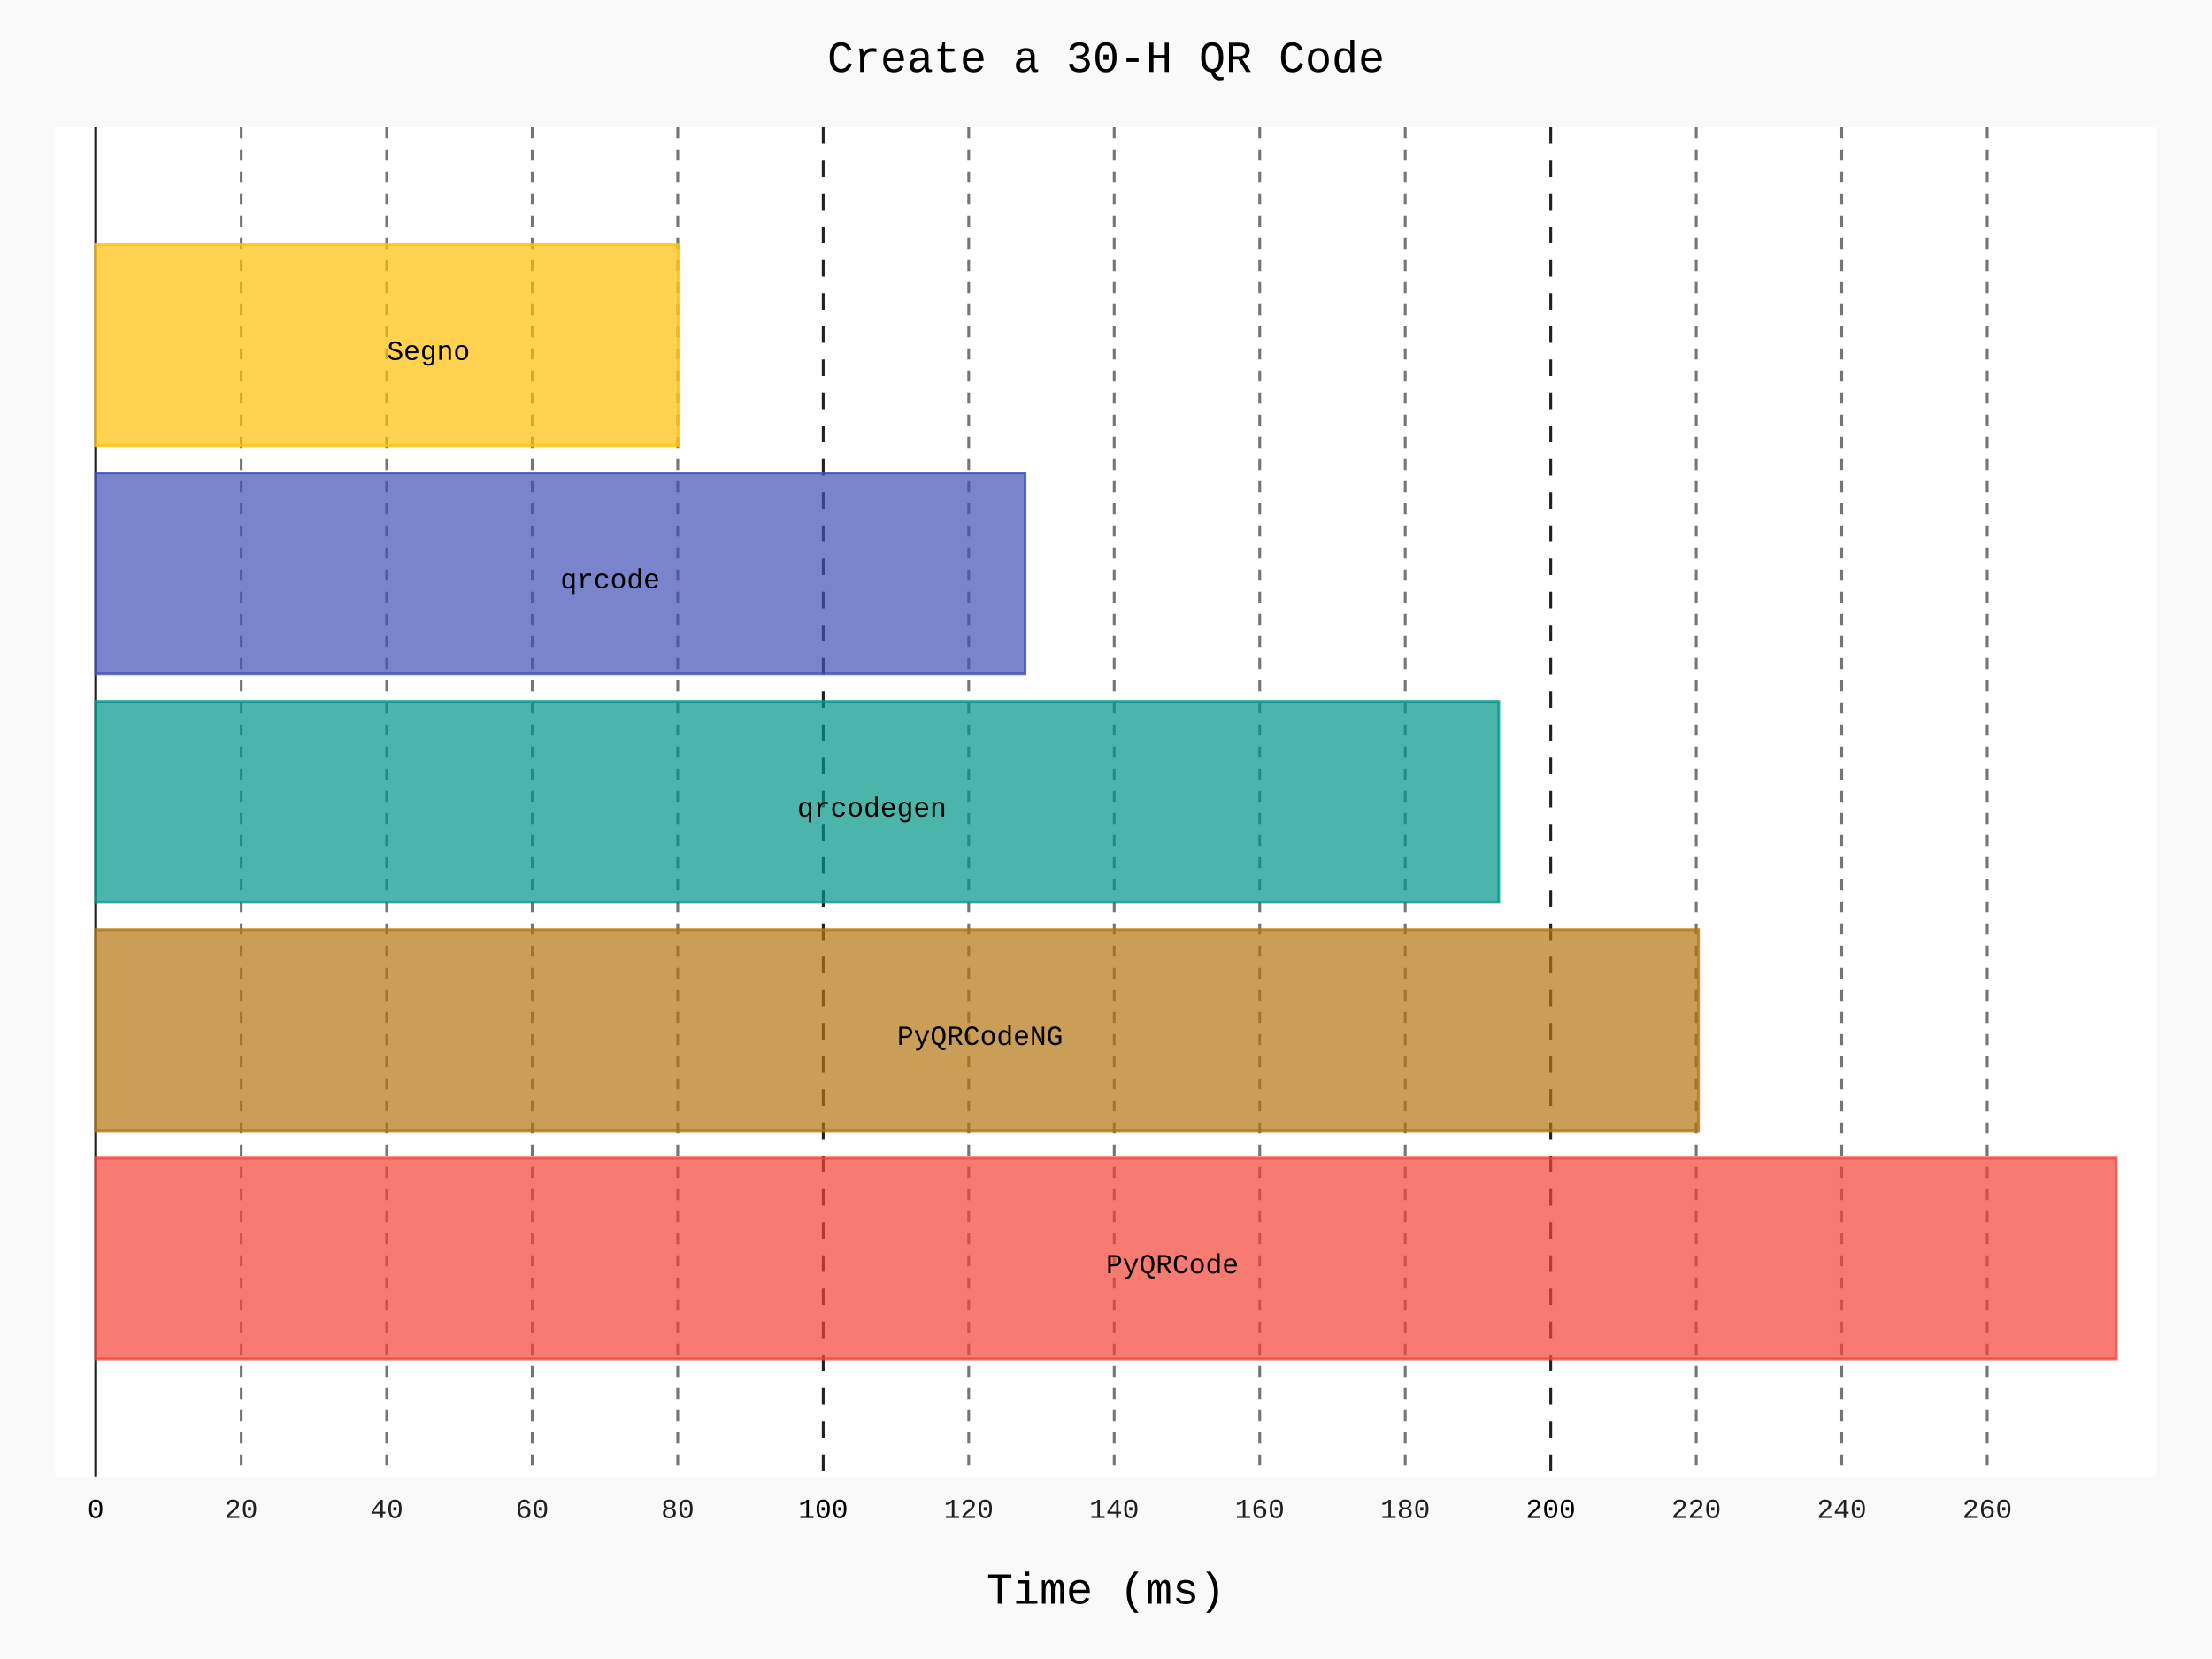
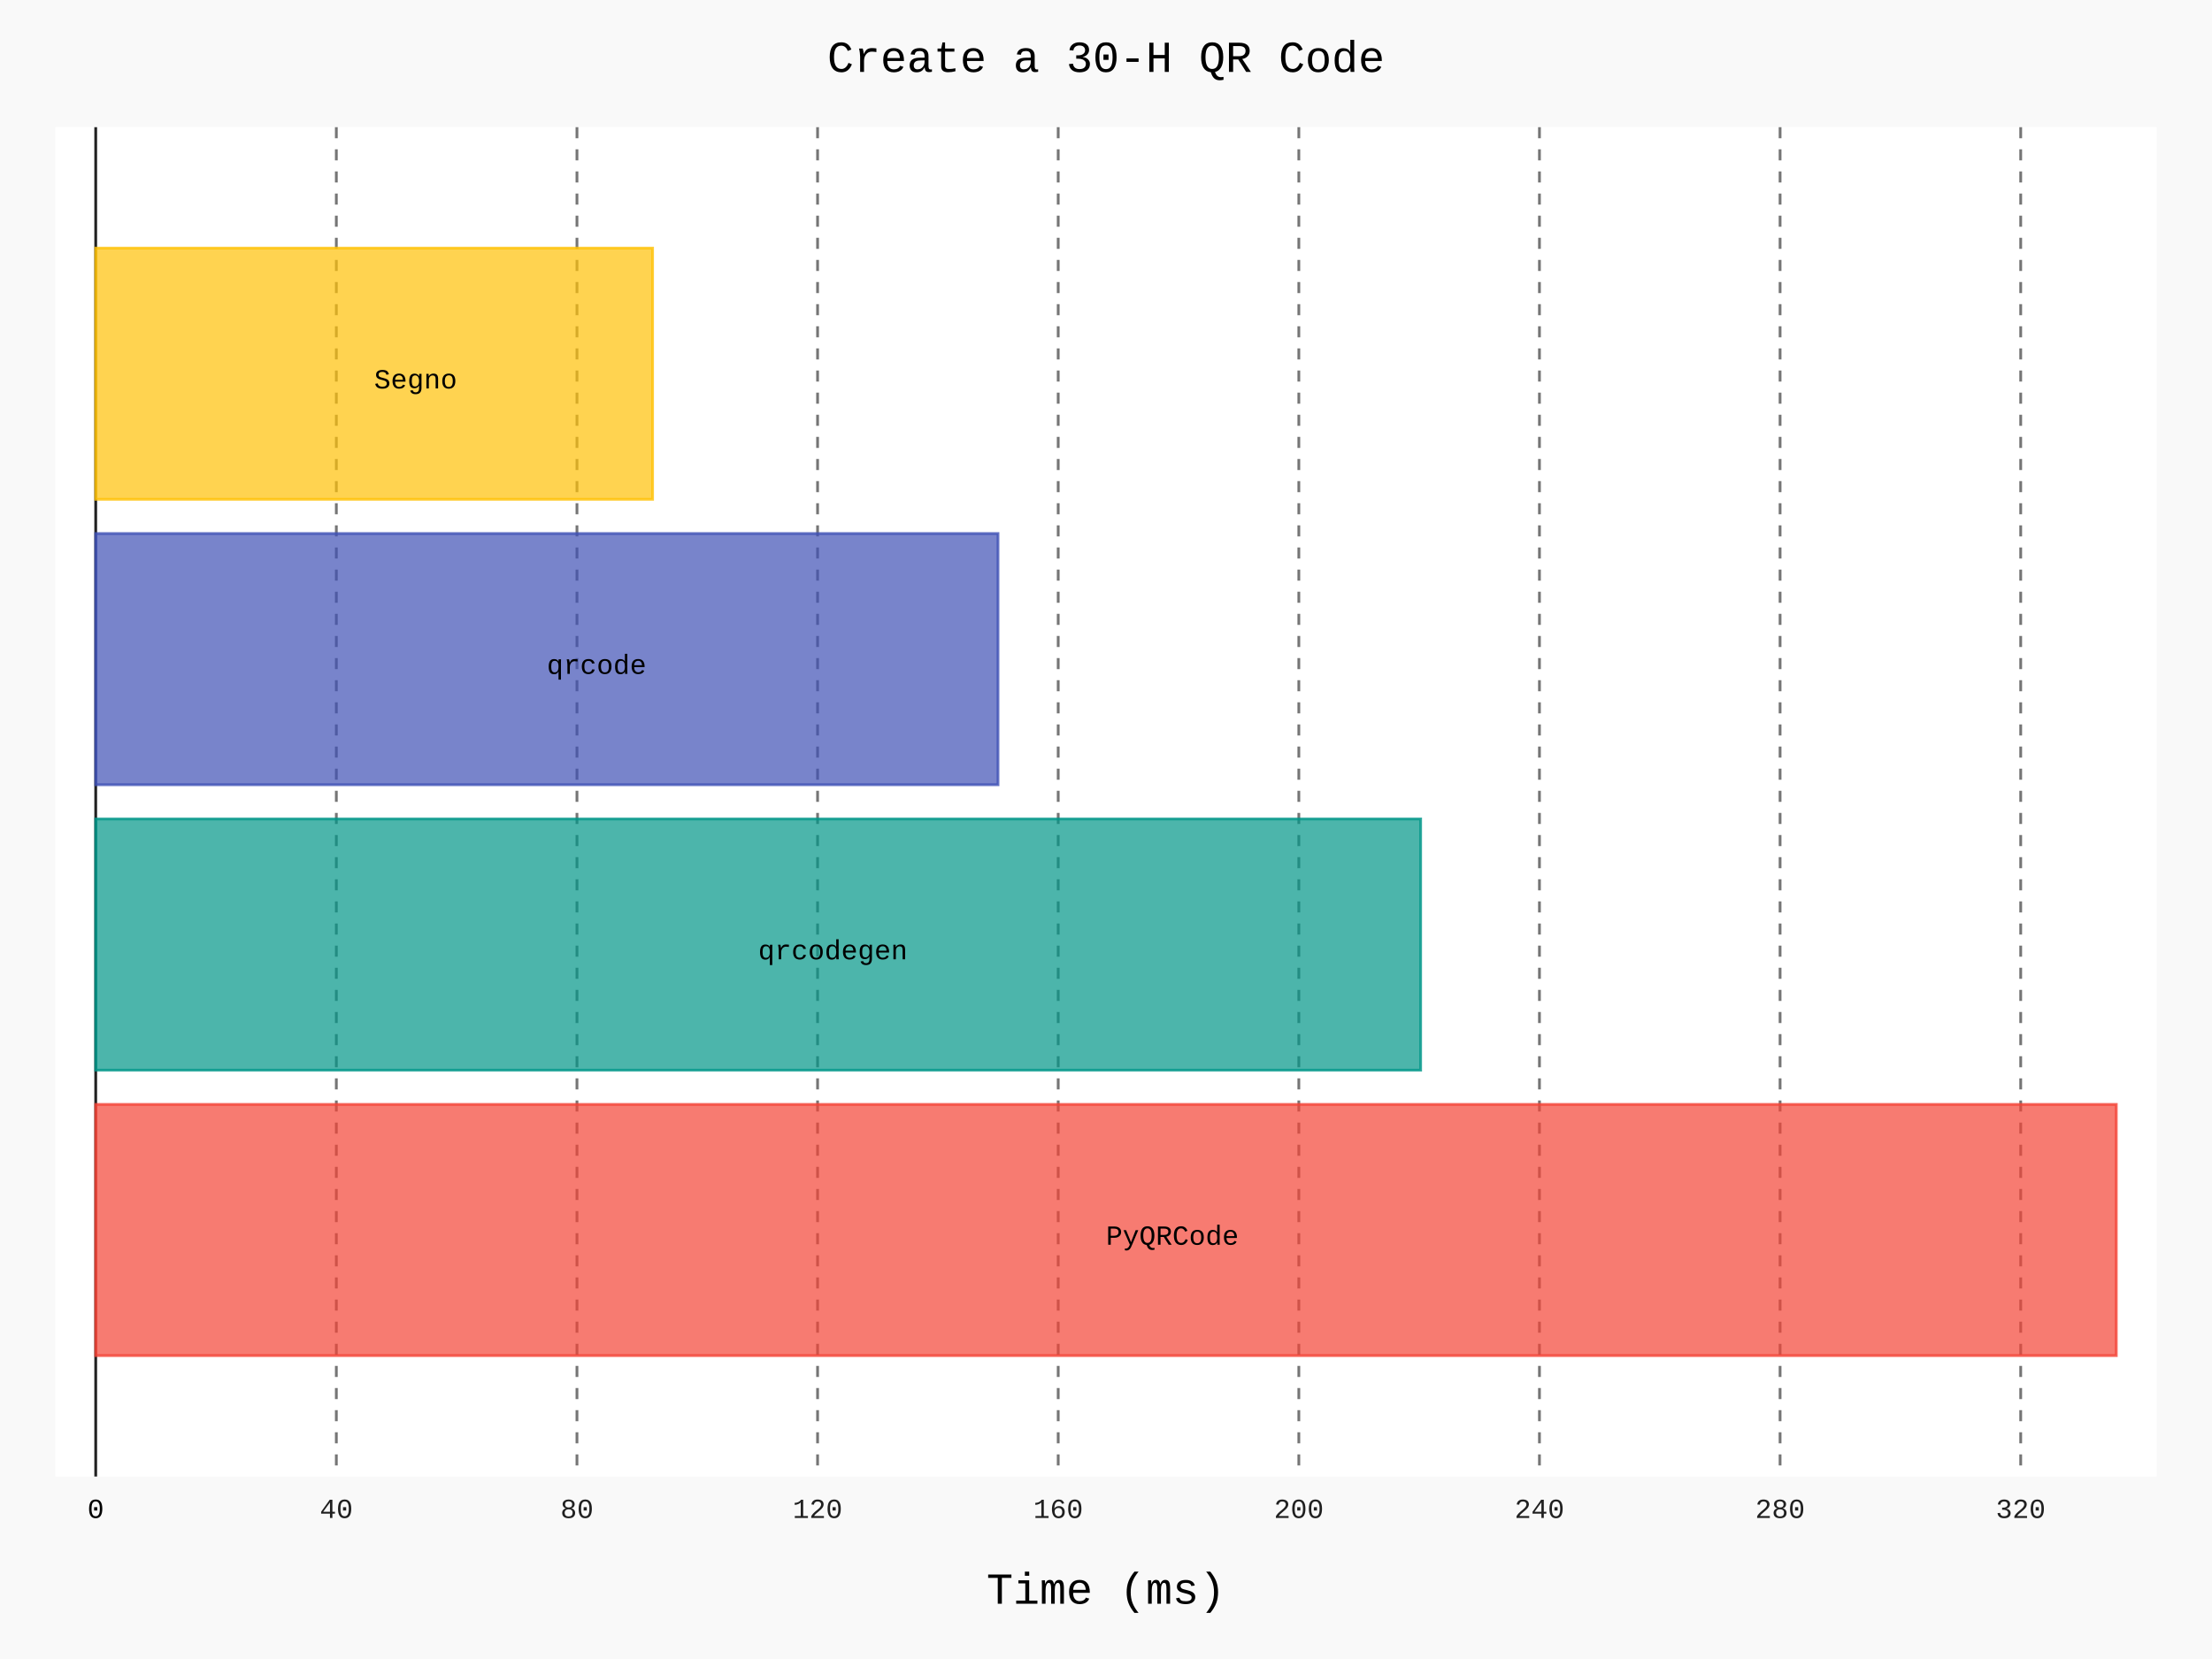
- <svg xmlns="http://www.w3.org/2000/svg" class="pygal-chart" id="chart-82990d21-5210-4bf5-9eff-50101e8f93f9" viewBox="0 0 800 600">
+ <svg xmlns="http://www.w3.org/2000/svg" class="pygal-chart" id="chart-80baad98-56f7-45bc-922c-7434fcd038d8" viewBox="0 0 800 600">
  <defs>
-     <style type="text/css">#chart-82990d21-5210-4bf5-9eff-50101e8f93f9{-webkit-user-select:none;-webkit-font-smoothing:antialiased;font-family:Consolas,"Liberation Mono",Menlo,Courier,monospace}#chart-82990d21-5210-4bf5-9eff-50101e8f93f9 .title{font-family:Consolas,"Liberation Mono",Menlo,Courier,monospace;font-size:16px}#chart-82990d21-5210-4bf5-9eff-50101e8f93f9 .legends .legend text{font-family:Consolas,"Liberation Mono",Menlo,Courier,monospace;font-size:14px}#chart-82990d21-5210-4bf5-9eff-50101e8f93f9 .axis text{font-family:Consolas,"Liberation Mono",Menlo,Courier,monospace;font-size:10px}#chart-82990d21-5210-4bf5-9eff-50101e8f93f9 .axis text.major{font-family:Consolas,"Liberation Mono",Menlo,Courier,monospace;font-size:10px}#chart-82990d21-5210-4bf5-9eff-50101e8f93f9 .text-overlay text.value{font-family:Consolas,"Liberation Mono",Menlo,Courier,monospace;font-size:16px}#chart-82990d21-5210-4bf5-9eff-50101e8f93f9 .text-overlay text.label{font-family:Consolas,"Liberation Mono",Menlo,Courier,monospace;font-size:10px}#chart-82990d21-5210-4bf5-9eff-50101e8f93f9 .tooltip{font-family:Consolas,"Liberation Mono",Menlo,Courier,monospace;font-size:14px}#chart-82990d21-5210-4bf5-9eff-50101e8f93f9 text.no_data{font-family:Consolas,"Liberation Mono",Menlo,Courier,monospace;font-size:64px}
- #chart-82990d21-5210-4bf5-9eff-50101e8f93f9{background-color:rgba(249,249,249,1)}#chart-82990d21-5210-4bf5-9eff-50101e8f93f9 path,#chart-82990d21-5210-4bf5-9eff-50101e8f93f9 line,#chart-82990d21-5210-4bf5-9eff-50101e8f93f9 rect,#chart-82990d21-5210-4bf5-9eff-50101e8f93f9 circle{-webkit-transition:150ms;-moz-transition:150ms;transition:150ms}#chart-82990d21-5210-4bf5-9eff-50101e8f93f9 .graph &gt; .background{fill:rgba(249,249,249,1)}#chart-82990d21-5210-4bf5-9eff-50101e8f93f9 .plot &gt; .background{fill:rgba(255,255,255,1)}#chart-82990d21-5210-4bf5-9eff-50101e8f93f9 .graph{fill:rgba(0,0,0,.87)}#chart-82990d21-5210-4bf5-9eff-50101e8f93f9 text.no_data{fill:rgba(0,0,0,1)}#chart-82990d21-5210-4bf5-9eff-50101e8f93f9 .title{fill:rgba(0,0,0,1)}#chart-82990d21-5210-4bf5-9eff-50101e8f93f9 .legends .legend text{fill:rgba(0,0,0,.87)}#chart-82990d21-5210-4bf5-9eff-50101e8f93f9 .legends .legend:hover text{fill:rgba(0,0,0,1)}#chart-82990d21-5210-4bf5-9eff-50101e8f93f9 .axis .line{stroke:rgba(0,0,0,1)}#chart-82990d21-5210-4bf5-9eff-50101e8f93f9 .axis .guide.line{stroke:rgba(0,0,0,.54)}#chart-82990d21-5210-4bf5-9eff-50101e8f93f9 .axis .major.line{stroke:rgba(0,0,0,.87)}#chart-82990d21-5210-4bf5-9eff-50101e8f93f9 .axis text.major{fill:rgba(0,0,0,1)}#chart-82990d21-5210-4bf5-9eff-50101e8f93f9 .axis.y .guides:hover .guide.line,#chart-82990d21-5210-4bf5-9eff-50101e8f93f9 .line-graph .axis.x .guides:hover .guide.line,#chart-82990d21-5210-4bf5-9eff-50101e8f93f9 .stackedline-graph .axis.x .guides:hover .guide.line,#chart-82990d21-5210-4bf5-9eff-50101e8f93f9 .xy-graph .axis.x .guides:hover .guide.line{stroke:rgba(0,0,0,1)}#chart-82990d21-5210-4bf5-9eff-50101e8f93f9 .axis .guides:hover text{fill:rgba(0,0,0,1)}#chart-82990d21-5210-4bf5-9eff-50101e8f93f9 .reactive{fill-opacity:.7;stroke-opacity:.8}#chart-82990d21-5210-4bf5-9eff-50101e8f93f9 .ci{stroke:rgba(0,0,0,.87)}#chart-82990d21-5210-4bf5-9eff-50101e8f93f9 .reactive.active,#chart-82990d21-5210-4bf5-9eff-50101e8f93f9 .active .reactive{fill-opacity:.8;stroke-opacity:.9;stroke-width:4}#chart-82990d21-5210-4bf5-9eff-50101e8f93f9 .ci .reactive.active{stroke-width:1.5}#chart-82990d21-5210-4bf5-9eff-50101e8f93f9 .series text{fill:rgba(0,0,0,1)}#chart-82990d21-5210-4bf5-9eff-50101e8f93f9 .tooltip rect{fill:rgba(255,255,255,1);stroke:rgba(0,0,0,1);-webkit-transition:opacity 150ms;-moz-transition:opacity 150ms;transition:opacity 150ms}#chart-82990d21-5210-4bf5-9eff-50101e8f93f9 .tooltip .label{fill:rgba(0,0,0,.87)}#chart-82990d21-5210-4bf5-9eff-50101e8f93f9 .tooltip .label{fill:rgba(0,0,0,.87)}#chart-82990d21-5210-4bf5-9eff-50101e8f93f9 .tooltip .legend{font-size:.8em;fill:rgba(0,0,0,.54)}#chart-82990d21-5210-4bf5-9eff-50101e8f93f9 .tooltip .x_label{font-size:.6em;fill:rgba(0,0,0,1)}#chart-82990d21-5210-4bf5-9eff-50101e8f93f9 .tooltip .xlink{font-size:.5em;text-decoration:underline}#chart-82990d21-5210-4bf5-9eff-50101e8f93f9 .tooltip .value{font-size:1.5em}#chart-82990d21-5210-4bf5-9eff-50101e8f93f9 .bound{font-size:.5em}#chart-82990d21-5210-4bf5-9eff-50101e8f93f9 .max-value{font-size:.75em;fill:rgba(0,0,0,.54)}#chart-82990d21-5210-4bf5-9eff-50101e8f93f9 .map-element{fill:rgba(255,255,255,1);stroke:rgba(0,0,0,.54) !important}#chart-82990d21-5210-4bf5-9eff-50101e8f93f9 .map-element .reactive{fill-opacity:inherit;stroke-opacity:inherit}#chart-82990d21-5210-4bf5-9eff-50101e8f93f9 .color-0,#chart-82990d21-5210-4bf5-9eff-50101e8f93f9 .color-0 a:visited{stroke:#F44336;fill:#F44336}#chart-82990d21-5210-4bf5-9eff-50101e8f93f9 .color-1,#chart-82990d21-5210-4bf5-9eff-50101e8f93f9 .color-1 a:visited{stroke:#3F51B5;fill:#3F51B5}#chart-82990d21-5210-4bf5-9eff-50101e8f93f9 .color-2,#chart-82990d21-5210-4bf5-9eff-50101e8f93f9 .color-2 a:visited{stroke:#009688;fill:#009688}#chart-82990d21-5210-4bf5-9eff-50101e8f93f9 .color-3,#chart-82990d21-5210-4bf5-9eff-50101e8f93f9 .color-3 a:visited{stroke:#FFC107;fill:#FFC107}#chart-82990d21-5210-4bf5-9eff-50101e8f93f9 .color-4,#chart-82990d21-5210-4bf5-9eff-50101e8f93f9 .color-4 a:visited{stroke:#FF5722;fill:#FF5722}#chart-82990d21-5210-4bf5-9eff-50101e8f93f9 .text-overlay .color-0 text{fill:black}#chart-82990d21-5210-4bf5-9eff-50101e8f93f9 .text-overlay .color-1 text{fill:black}#chart-82990d21-5210-4bf5-9eff-50101e8f93f9 .text-overlay .color-2 text{fill:black}#chart-82990d21-5210-4bf5-9eff-50101e8f93f9 .text-overlay .color-3 text{fill:black}#chart-82990d21-5210-4bf5-9eff-50101e8f93f9 .text-overlay .color-4 text{fill:black}
- #chart-82990d21-5210-4bf5-9eff-50101e8f93f9 text.no_data{text-anchor:middle}#chart-82990d21-5210-4bf5-9eff-50101e8f93f9 .guide.line{fill:none}#chart-82990d21-5210-4bf5-9eff-50101e8f93f9 .centered{text-anchor:middle}#chart-82990d21-5210-4bf5-9eff-50101e8f93f9 .title{text-anchor:middle}#chart-82990d21-5210-4bf5-9eff-50101e8f93f9 .legends .legend text{fill-opacity:1}#chart-82990d21-5210-4bf5-9eff-50101e8f93f9 .axis.x text{text-anchor:middle}#chart-82990d21-5210-4bf5-9eff-50101e8f93f9 .axis.x:not(.web) text[transform]{text-anchor:start}#chart-82990d21-5210-4bf5-9eff-50101e8f93f9 .axis.x:not(.web) text[transform].backwards{text-anchor:end}#chart-82990d21-5210-4bf5-9eff-50101e8f93f9 .axis.y text{text-anchor:end}#chart-82990d21-5210-4bf5-9eff-50101e8f93f9 .axis.y text[transform].backwards{text-anchor:start}#chart-82990d21-5210-4bf5-9eff-50101e8f93f9 .axis.y2 text{text-anchor:start}#chart-82990d21-5210-4bf5-9eff-50101e8f93f9 .axis.y2 text[transform].backwards{text-anchor:end}#chart-82990d21-5210-4bf5-9eff-50101e8f93f9 .axis .guide.line{stroke-dasharray:4,4}#chart-82990d21-5210-4bf5-9eff-50101e8f93f9 .axis .major.guide.line{stroke-dasharray:6,6}#chart-82990d21-5210-4bf5-9eff-50101e8f93f9 .horizontal .axis.y .guide.line,#chart-82990d21-5210-4bf5-9eff-50101e8f93f9 .horizontal .axis.y2 .guide.line,#chart-82990d21-5210-4bf5-9eff-50101e8f93f9 .vertical .axis.x .guide.line{opacity:0}#chart-82990d21-5210-4bf5-9eff-50101e8f93f9 .horizontal .axis.always_show .guide.line,#chart-82990d21-5210-4bf5-9eff-50101e8f93f9 .vertical .axis.always_show .guide.line{opacity:1 !important}#chart-82990d21-5210-4bf5-9eff-50101e8f93f9 .axis.y .guides:hover .guide.line,#chart-82990d21-5210-4bf5-9eff-50101e8f93f9 .axis.y2 .guides:hover .guide.line,#chart-82990d21-5210-4bf5-9eff-50101e8f93f9 .axis.x .guides:hover .guide.line{opacity:1}#chart-82990d21-5210-4bf5-9eff-50101e8f93f9 .axis .guides:hover text{opacity:1}#chart-82990d21-5210-4bf5-9eff-50101e8f93f9 .nofill{fill:none}#chart-82990d21-5210-4bf5-9eff-50101e8f93f9 .subtle-fill{fill-opacity:.2}#chart-82990d21-5210-4bf5-9eff-50101e8f93f9 .dot{stroke-width:1px;fill-opacity:1}#chart-82990d21-5210-4bf5-9eff-50101e8f93f9 .dot.active{stroke-width:5px}#chart-82990d21-5210-4bf5-9eff-50101e8f93f9 .dot.negative{fill:transparent}#chart-82990d21-5210-4bf5-9eff-50101e8f93f9 text,#chart-82990d21-5210-4bf5-9eff-50101e8f93f9 tspan{stroke:none !important}#chart-82990d21-5210-4bf5-9eff-50101e8f93f9 .series text.active{opacity:1}#chart-82990d21-5210-4bf5-9eff-50101e8f93f9 .tooltip rect{fill-opacity:.95;stroke-width:.5}#chart-82990d21-5210-4bf5-9eff-50101e8f93f9 .tooltip text{fill-opacity:1}#chart-82990d21-5210-4bf5-9eff-50101e8f93f9 .showable{visibility:hidden}#chart-82990d21-5210-4bf5-9eff-50101e8f93f9 .showable.shown{visibility:visible}#chart-82990d21-5210-4bf5-9eff-50101e8f93f9 .gauge-background{fill:rgba(229,229,229,1);stroke:none}#chart-82990d21-5210-4bf5-9eff-50101e8f93f9 .bg-lines{stroke:rgba(249,249,249,1);stroke-width:2px}</style>
+     <style type="text/css">#chart-80baad98-56f7-45bc-922c-7434fcd038d8{-webkit-user-select:none;-webkit-font-smoothing:antialiased;font-family:Consolas,"Liberation Mono",Menlo,Courier,monospace}#chart-80baad98-56f7-45bc-922c-7434fcd038d8 .title{font-family:Consolas,"Liberation Mono",Menlo,Courier,monospace;font-size:16px}#chart-80baad98-56f7-45bc-922c-7434fcd038d8 .legends .legend text{font-family:Consolas,"Liberation Mono",Menlo,Courier,monospace;font-size:14px}#chart-80baad98-56f7-45bc-922c-7434fcd038d8 .axis text{font-family:Consolas,"Liberation Mono",Menlo,Courier,monospace;font-size:10px}#chart-80baad98-56f7-45bc-922c-7434fcd038d8 .axis text.major{font-family:Consolas,"Liberation Mono",Menlo,Courier,monospace;font-size:10px}#chart-80baad98-56f7-45bc-922c-7434fcd038d8 .text-overlay text.value{font-family:Consolas,"Liberation Mono",Menlo,Courier,monospace;font-size:16px}#chart-80baad98-56f7-45bc-922c-7434fcd038d8 .text-overlay text.label{font-family:Consolas,"Liberation Mono",Menlo,Courier,monospace;font-size:10px}#chart-80baad98-56f7-45bc-922c-7434fcd038d8 .tooltip{font-family:Consolas,"Liberation Mono",Menlo,Courier,monospace;font-size:14px}#chart-80baad98-56f7-45bc-922c-7434fcd038d8 text.no_data{font-family:Consolas,"Liberation Mono",Menlo,Courier,monospace;font-size:64px}
+ #chart-80baad98-56f7-45bc-922c-7434fcd038d8{background-color:rgba(249,249,249,1)}#chart-80baad98-56f7-45bc-922c-7434fcd038d8 path,#chart-80baad98-56f7-45bc-922c-7434fcd038d8 line,#chart-80baad98-56f7-45bc-922c-7434fcd038d8 rect,#chart-80baad98-56f7-45bc-922c-7434fcd038d8 circle{-webkit-transition:150ms;-moz-transition:150ms;transition:150ms}#chart-80baad98-56f7-45bc-922c-7434fcd038d8 .graph &gt; .background{fill:rgba(249,249,249,1)}#chart-80baad98-56f7-45bc-922c-7434fcd038d8 .plot &gt; .background{fill:rgba(255,255,255,1)}#chart-80baad98-56f7-45bc-922c-7434fcd038d8 .graph{fill:rgba(0,0,0,.87)}#chart-80baad98-56f7-45bc-922c-7434fcd038d8 text.no_data{fill:rgba(0,0,0,1)}#chart-80baad98-56f7-45bc-922c-7434fcd038d8 .title{fill:rgba(0,0,0,1)}#chart-80baad98-56f7-45bc-922c-7434fcd038d8 .legends .legend text{fill:rgba(0,0,0,.87)}#chart-80baad98-56f7-45bc-922c-7434fcd038d8 .legends .legend:hover text{fill:rgba(0,0,0,1)}#chart-80baad98-56f7-45bc-922c-7434fcd038d8 .axis .line{stroke:rgba(0,0,0,1)}#chart-80baad98-56f7-45bc-922c-7434fcd038d8 .axis .guide.line{stroke:rgba(0,0,0,.54)}#chart-80baad98-56f7-45bc-922c-7434fcd038d8 .axis .major.line{stroke:rgba(0,0,0,.87)}#chart-80baad98-56f7-45bc-922c-7434fcd038d8 .axis text.major{fill:rgba(0,0,0,1)}#chart-80baad98-56f7-45bc-922c-7434fcd038d8 .axis.y .guides:hover .guide.line,#chart-80baad98-56f7-45bc-922c-7434fcd038d8 .line-graph .axis.x .guides:hover .guide.line,#chart-80baad98-56f7-45bc-922c-7434fcd038d8 .stackedline-graph .axis.x .guides:hover .guide.line,#chart-80baad98-56f7-45bc-922c-7434fcd038d8 .xy-graph .axis.x .guides:hover .guide.line{stroke:rgba(0,0,0,1)}#chart-80baad98-56f7-45bc-922c-7434fcd038d8 .axis .guides:hover text{fill:rgba(0,0,0,1)}#chart-80baad98-56f7-45bc-922c-7434fcd038d8 .reactive{fill-opacity:.7;stroke-opacity:.8}#chart-80baad98-56f7-45bc-922c-7434fcd038d8 .ci{stroke:rgba(0,0,0,.87)}#chart-80baad98-56f7-45bc-922c-7434fcd038d8 .reactive.active,#chart-80baad98-56f7-45bc-922c-7434fcd038d8 .active .reactive{fill-opacity:.8;stroke-opacity:.9;stroke-width:4}#chart-80baad98-56f7-45bc-922c-7434fcd038d8 .ci .reactive.active{stroke-width:1.5}#chart-80baad98-56f7-45bc-922c-7434fcd038d8 .series text{fill:rgba(0,0,0,1)}#chart-80baad98-56f7-45bc-922c-7434fcd038d8 .tooltip rect{fill:rgba(255,255,255,1);stroke:rgba(0,0,0,1);-webkit-transition:opacity 150ms;-moz-transition:opacity 150ms;transition:opacity 150ms}#chart-80baad98-56f7-45bc-922c-7434fcd038d8 .tooltip .label{fill:rgba(0,0,0,.87)}#chart-80baad98-56f7-45bc-922c-7434fcd038d8 .tooltip .label{fill:rgba(0,0,0,.87)}#chart-80baad98-56f7-45bc-922c-7434fcd038d8 .tooltip .legend{font-size:.8em;fill:rgba(0,0,0,.54)}#chart-80baad98-56f7-45bc-922c-7434fcd038d8 .tooltip .x_label{font-size:.6em;fill:rgba(0,0,0,1)}#chart-80baad98-56f7-45bc-922c-7434fcd038d8 .tooltip .xlink{font-size:.5em;text-decoration:underline}#chart-80baad98-56f7-45bc-922c-7434fcd038d8 .tooltip .value{font-size:1.5em}#chart-80baad98-56f7-45bc-922c-7434fcd038d8 .bound{font-size:.5em}#chart-80baad98-56f7-45bc-922c-7434fcd038d8 .max-value{font-size:.75em;fill:rgba(0,0,0,.54)}#chart-80baad98-56f7-45bc-922c-7434fcd038d8 .map-element{fill:rgba(255,255,255,1);stroke:rgba(0,0,0,.54) !important}#chart-80baad98-56f7-45bc-922c-7434fcd038d8 .map-element .reactive{fill-opacity:inherit;stroke-opacity:inherit}#chart-80baad98-56f7-45bc-922c-7434fcd038d8 .color-0,#chart-80baad98-56f7-45bc-922c-7434fcd038d8 .color-0 a:visited{stroke:#F44336;fill:#F44336}#chart-80baad98-56f7-45bc-922c-7434fcd038d8 .color-1,#chart-80baad98-56f7-45bc-922c-7434fcd038d8 .color-1 a:visited{stroke:#3F51B5;fill:#3F51B5}#chart-80baad98-56f7-45bc-922c-7434fcd038d8 .color-2,#chart-80baad98-56f7-45bc-922c-7434fcd038d8 .color-2 a:visited{stroke:#009688;fill:#009688}#chart-80baad98-56f7-45bc-922c-7434fcd038d8 .color-3,#chart-80baad98-56f7-45bc-922c-7434fcd038d8 .color-3 a:visited{stroke:#FFC107;fill:#FFC107}#chart-80baad98-56f7-45bc-922c-7434fcd038d8 .text-overlay .color-0 text{fill:black}#chart-80baad98-56f7-45bc-922c-7434fcd038d8 .text-overlay .color-1 text{fill:black}#chart-80baad98-56f7-45bc-922c-7434fcd038d8 .text-overlay .color-2 text{fill:black}#chart-80baad98-56f7-45bc-922c-7434fcd038d8 .text-overlay .color-3 text{fill:black}
+ #chart-80baad98-56f7-45bc-922c-7434fcd038d8 text.no_data{text-anchor:middle}#chart-80baad98-56f7-45bc-922c-7434fcd038d8 .guide.line{fill:none}#chart-80baad98-56f7-45bc-922c-7434fcd038d8 .centered{text-anchor:middle}#chart-80baad98-56f7-45bc-922c-7434fcd038d8 .title{text-anchor:middle}#chart-80baad98-56f7-45bc-922c-7434fcd038d8 .legends .legend text{fill-opacity:1}#chart-80baad98-56f7-45bc-922c-7434fcd038d8 .axis.x text{text-anchor:middle}#chart-80baad98-56f7-45bc-922c-7434fcd038d8 .axis.x:not(.web) text[transform]{text-anchor:start}#chart-80baad98-56f7-45bc-922c-7434fcd038d8 .axis.x:not(.web) text[transform].backwards{text-anchor:end}#chart-80baad98-56f7-45bc-922c-7434fcd038d8 .axis.y text{text-anchor:end}#chart-80baad98-56f7-45bc-922c-7434fcd038d8 .axis.y text[transform].backwards{text-anchor:start}#chart-80baad98-56f7-45bc-922c-7434fcd038d8 .axis.y2 text{text-anchor:start}#chart-80baad98-56f7-45bc-922c-7434fcd038d8 .axis.y2 text[transform].backwards{text-anchor:end}#chart-80baad98-56f7-45bc-922c-7434fcd038d8 .axis .guide.line{stroke-dasharray:4,4}#chart-80baad98-56f7-45bc-922c-7434fcd038d8 .axis .major.guide.line{stroke-dasharray:6,6}#chart-80baad98-56f7-45bc-922c-7434fcd038d8 .horizontal .axis.y .guide.line,#chart-80baad98-56f7-45bc-922c-7434fcd038d8 .horizontal .axis.y2 .guide.line,#chart-80baad98-56f7-45bc-922c-7434fcd038d8 .vertical .axis.x .guide.line{opacity:0}#chart-80baad98-56f7-45bc-922c-7434fcd038d8 .horizontal .axis.always_show .guide.line,#chart-80baad98-56f7-45bc-922c-7434fcd038d8 .vertical .axis.always_show .guide.line{opacity:1 !important}#chart-80baad98-56f7-45bc-922c-7434fcd038d8 .axis.y .guides:hover .guide.line,#chart-80baad98-56f7-45bc-922c-7434fcd038d8 .axis.y2 .guides:hover .guide.line,#chart-80baad98-56f7-45bc-922c-7434fcd038d8 .axis.x .guides:hover .guide.line{opacity:1}#chart-80baad98-56f7-45bc-922c-7434fcd038d8 .axis .guides:hover text{opacity:1}#chart-80baad98-56f7-45bc-922c-7434fcd038d8 .nofill{fill:none}#chart-80baad98-56f7-45bc-922c-7434fcd038d8 .subtle-fill{fill-opacity:.2}#chart-80baad98-56f7-45bc-922c-7434fcd038d8 .dot{stroke-width:1px;fill-opacity:1}#chart-80baad98-56f7-45bc-922c-7434fcd038d8 .dot.active{stroke-width:5px}#chart-80baad98-56f7-45bc-922c-7434fcd038d8 .dot.negative{fill:transparent}#chart-80baad98-56f7-45bc-922c-7434fcd038d8 text,#chart-80baad98-56f7-45bc-922c-7434fcd038d8 tspan{stroke:none !important}#chart-80baad98-56f7-45bc-922c-7434fcd038d8 .series text.active{opacity:1}#chart-80baad98-56f7-45bc-922c-7434fcd038d8 .tooltip rect{fill-opacity:.95;stroke-width:.5}#chart-80baad98-56f7-45bc-922c-7434fcd038d8 .tooltip text{fill-opacity:1}#chart-80baad98-56f7-45bc-922c-7434fcd038d8 .showable{visibility:hidden}#chart-80baad98-56f7-45bc-922c-7434fcd038d8 .showable.shown{visibility:visible}#chart-80baad98-56f7-45bc-922c-7434fcd038d8 .gauge-background{fill:rgba(229,229,229,1);stroke:none}#chart-80baad98-56f7-45bc-922c-7434fcd038d8 .bg-lines{stroke:rgba(249,249,249,1);stroke-width:2px}</style>
  </defs>
  <g class="graph horizontalbar-graph horizontal">
    <rect class="background" height="600" width="800" x="0" y="0" />
    <g class="plot" transform="translate(20, 46)">
      <rect class="background" height="488" width="760" x="0" y="0" />
      <g class="axis x always_show">
        <g class="guides">
          <path class="axis major line" d="M14.615 0 v488" />
          <text class="major" x="14.615" y="503.0">0</text>
        </g>
        <g class="guides">
-           <path class="guide line" d="M67.238 0 v488" />
-           <text class="" x="67.238" y="503.0">20</text>
+           <path class="guide line" d="M101.64 0 v488" />
+           <text class="" x="101.64" y="503.0">40</text>
        </g>
        <g class="guides">
-           <path class="guide line" d="M119.86 0 v488" />
-           <text class="" x="119.86" y="503.0">40</text>
+           <path class="guide line" d="M188.665 0 v488" />
+           <text class="" x="188.665" y="503.0">80</text>
        </g>
        <g class="guides">
-           <path class="guide line" d="M172.483 0 v488" />
-           <text class="" x="172.483" y="503.0">60</text>
+           <path class="guide line" d="M275.69 0 v488" />
+           <text class="" x="275.69" y="503.0">120</text>
        </g>
        <g class="guides">
-           <path class="guide line" d="M225.106 0 v488" />
-           <text class="" x="225.106" y="503.0">80</text>
+           <path class="guide line" d="M362.715 0 v488" />
+           <text class="" x="362.715" y="503.0">160</text>
        </g>
        <g class="guides">
-           <path class="major guide line" d="M277.728 0 v488" />
-           <text class="major" x="277.728" y="503.0">100</text>
+           <path class="guide line" d="M449.74 0 v488" />
+           <text class="" x="449.74" y="503.0">200</text>
        </g>
        <g class="guides">
-           <path class="guide line" d="M330.351 0 v488" />
-           <text class="" x="330.351" y="503.0">120</text>
+           <path class="guide line" d="M536.764 0 v488" />
+           <text class="" x="536.764" y="503.0">240</text>
        </g>
        <g class="guides">
-           <path class="guide line" d="M382.973 0 v488" />
-           <text class="" x="382.973" y="503.0">140</text>
+           <path class="guide line" d="M623.789 0 v488" />
+           <text class="" x="623.789" y="503.0">280</text>
        </g>
        <g class="guides">
-           <path class="guide line" d="M435.596 0 v488" />
-           <text class="" x="435.596" y="503.0">160</text>
-         </g>
-         <g class="guides">
-           <path class="guide line" d="M488.218 0 v488" />
-           <text class="" x="488.218" y="503.0">180</text>
-         </g>
-         <g class="guides">
-           <path class="major guide line" d="M540.841 0 v488" />
-           <text class="major" x="540.841" y="503.0">200</text>
-         </g>
-         <g class="guides">
-           <path class="guide line" d="M593.463 0 v488" />
-           <text class="" x="593.463" y="503.0">220</text>
-         </g>
-         <g class="guides">
-           <path class="guide line" d="M646.086 0 v488" />
-           <text class="" x="646.086" y="503.0">240</text>
-         </g>
-         <g class="guides">
-           <path class="guide line" d="M698.708 0 v488" />
-           <text class="" x="698.708" y="503.0">260</text>
-         </g>
-       </g>
-       <g class="series serie-4 color-4">
-         <g class="bars">
-           <g class="bar" style="fill: #F44336; stroke: #F44336">
-             <rect class="rect reactive tooltip-trigger" height="72.674" rx="0" ry="0" width="730.769" x="14.615" y="372.832" />
-           </g>
+           <path class="guide line" d="M710.814 0 v488" />
+           <text class="" x="710.814" y="503.0">320</text>
        </g>
      </g>
      <g class="series serie-3 color-3">
        <g class="bars">
-           <g class="bar" style="fill: #b4750f; stroke: #b4750f">
-             <rect class="rect reactive tooltip-trigger" height="72.674" rx="0" ry="0" width="579.664" x="14.615" y="290.247" />
+           <g class="bar" style="fill: #F44336; stroke: #F44336">
+             <rect class="rect reactive tooltip-trigger" height="90.843" rx="0" ry="0" width="730.769" x="14.615" y="353.425" />
          </g>
        </g>
      </g>
      <g class="series serie-2 color-2">
        <g class="bars">
          <g class="bar" style="fill: #009688; stroke: #009688">
-             <rect class="rect reactive tooltip-trigger" height="72.674" rx="0" ry="0" width="507.439" x="14.615" y="207.663" />
+             <rect class="rect reactive tooltip-trigger" height="90.843" rx="0" ry="0" width="479.18" x="14.615" y="250.194" />
          </g>
        </g>
      </g>
      <g class="series serie-1 color-1">
        <g class="bars">
          <g class="bar" style="fill: #3F51B5; stroke: #3F51B5">
-             <rect class="rect reactive tooltip-trigger" height="72.674" rx="0" ry="0" width="336.126" x="14.615" y="125.078" />
+             <rect class="rect reactive tooltip-trigger" height="90.843" rx="0" ry="0" width="326.321" x="14.615" y="146.963" />
          </g>
        </g>
      </g>
      <g class="series serie-0 color-0">
        <g class="bars">
          <g class="bar" style="fill: #FFC107; stroke: #FFC107">
-             <rect class="rect reactive tooltip-trigger" height="72.674" rx="0" ry="0" width="210.701" x="14.615" y="42.494" />
+             <rect class="rect reactive tooltip-trigger" height="90.843" rx="0" ry="0" width="201.397" x="14.615" y="43.732" />
          </g>
        </g>
      </g>
    </g>
    <g class="titles">
      <text class="title plot_title" x="400.0" y="26">Create a 30-H QR Code</text>
      <text class="title" x="400.0" y="580">Time (ms)</text>
    </g>
    <g class="plot overlay" transform="translate(20, 46)">
-       <g class="series serie-4 color-4" />
      <g class="series serie-3 color-3" />
      <g class="series serie-2 color-2" />
      <g class="series serie-1 color-1" />
      <g class="series serie-0 color-0" />
    </g>
    <g class="plot text-overlay" transform="translate(20, 46)">
-       <g class="series serie-4 color-4">
-         <text class="label" x="380.0" y="414.503">PyQRCode</text>
-       </g>
      <g class="series serie-3 color-3">
-         <text class="label" x="304.447" y="331.918">PyQRCodeNG</text>
+         <text class="label" x="380.0" y="404.179">PyQRCode</text>
      </g>
      <g class="series serie-2 color-2">
-         <text class="label" x="268.335" y="249.333">qrcodegen</text>
+         <text class="label" x="254.206" y="300.949">qrcodegen</text>
      </g>
      <g class="series serie-1 color-1">
-         <text class="label" x="182.679" y="166.749">qrcode</text>
+         <text class="label" x="177.776" y="197.718">qrcode</text>
      </g>
      <g class="series serie-0 color-0">
-         <text class="label" x="119.966" y="84.164">Segno</text>
+         <text class="label" x="115.314" y="94.487">Segno</text>
      </g>
    </g>
    <g class="plot tooltip-overlay" transform="translate(20, 46)">
      <g class="tooltip" style="opacity: 0" transform="translate(0 0)">
        <rect class="tooltip-box" height="0" rx="0" ry="0" width="0" />
        <g class="text" />
      </g>
    </g>
  </g>
</svg>
